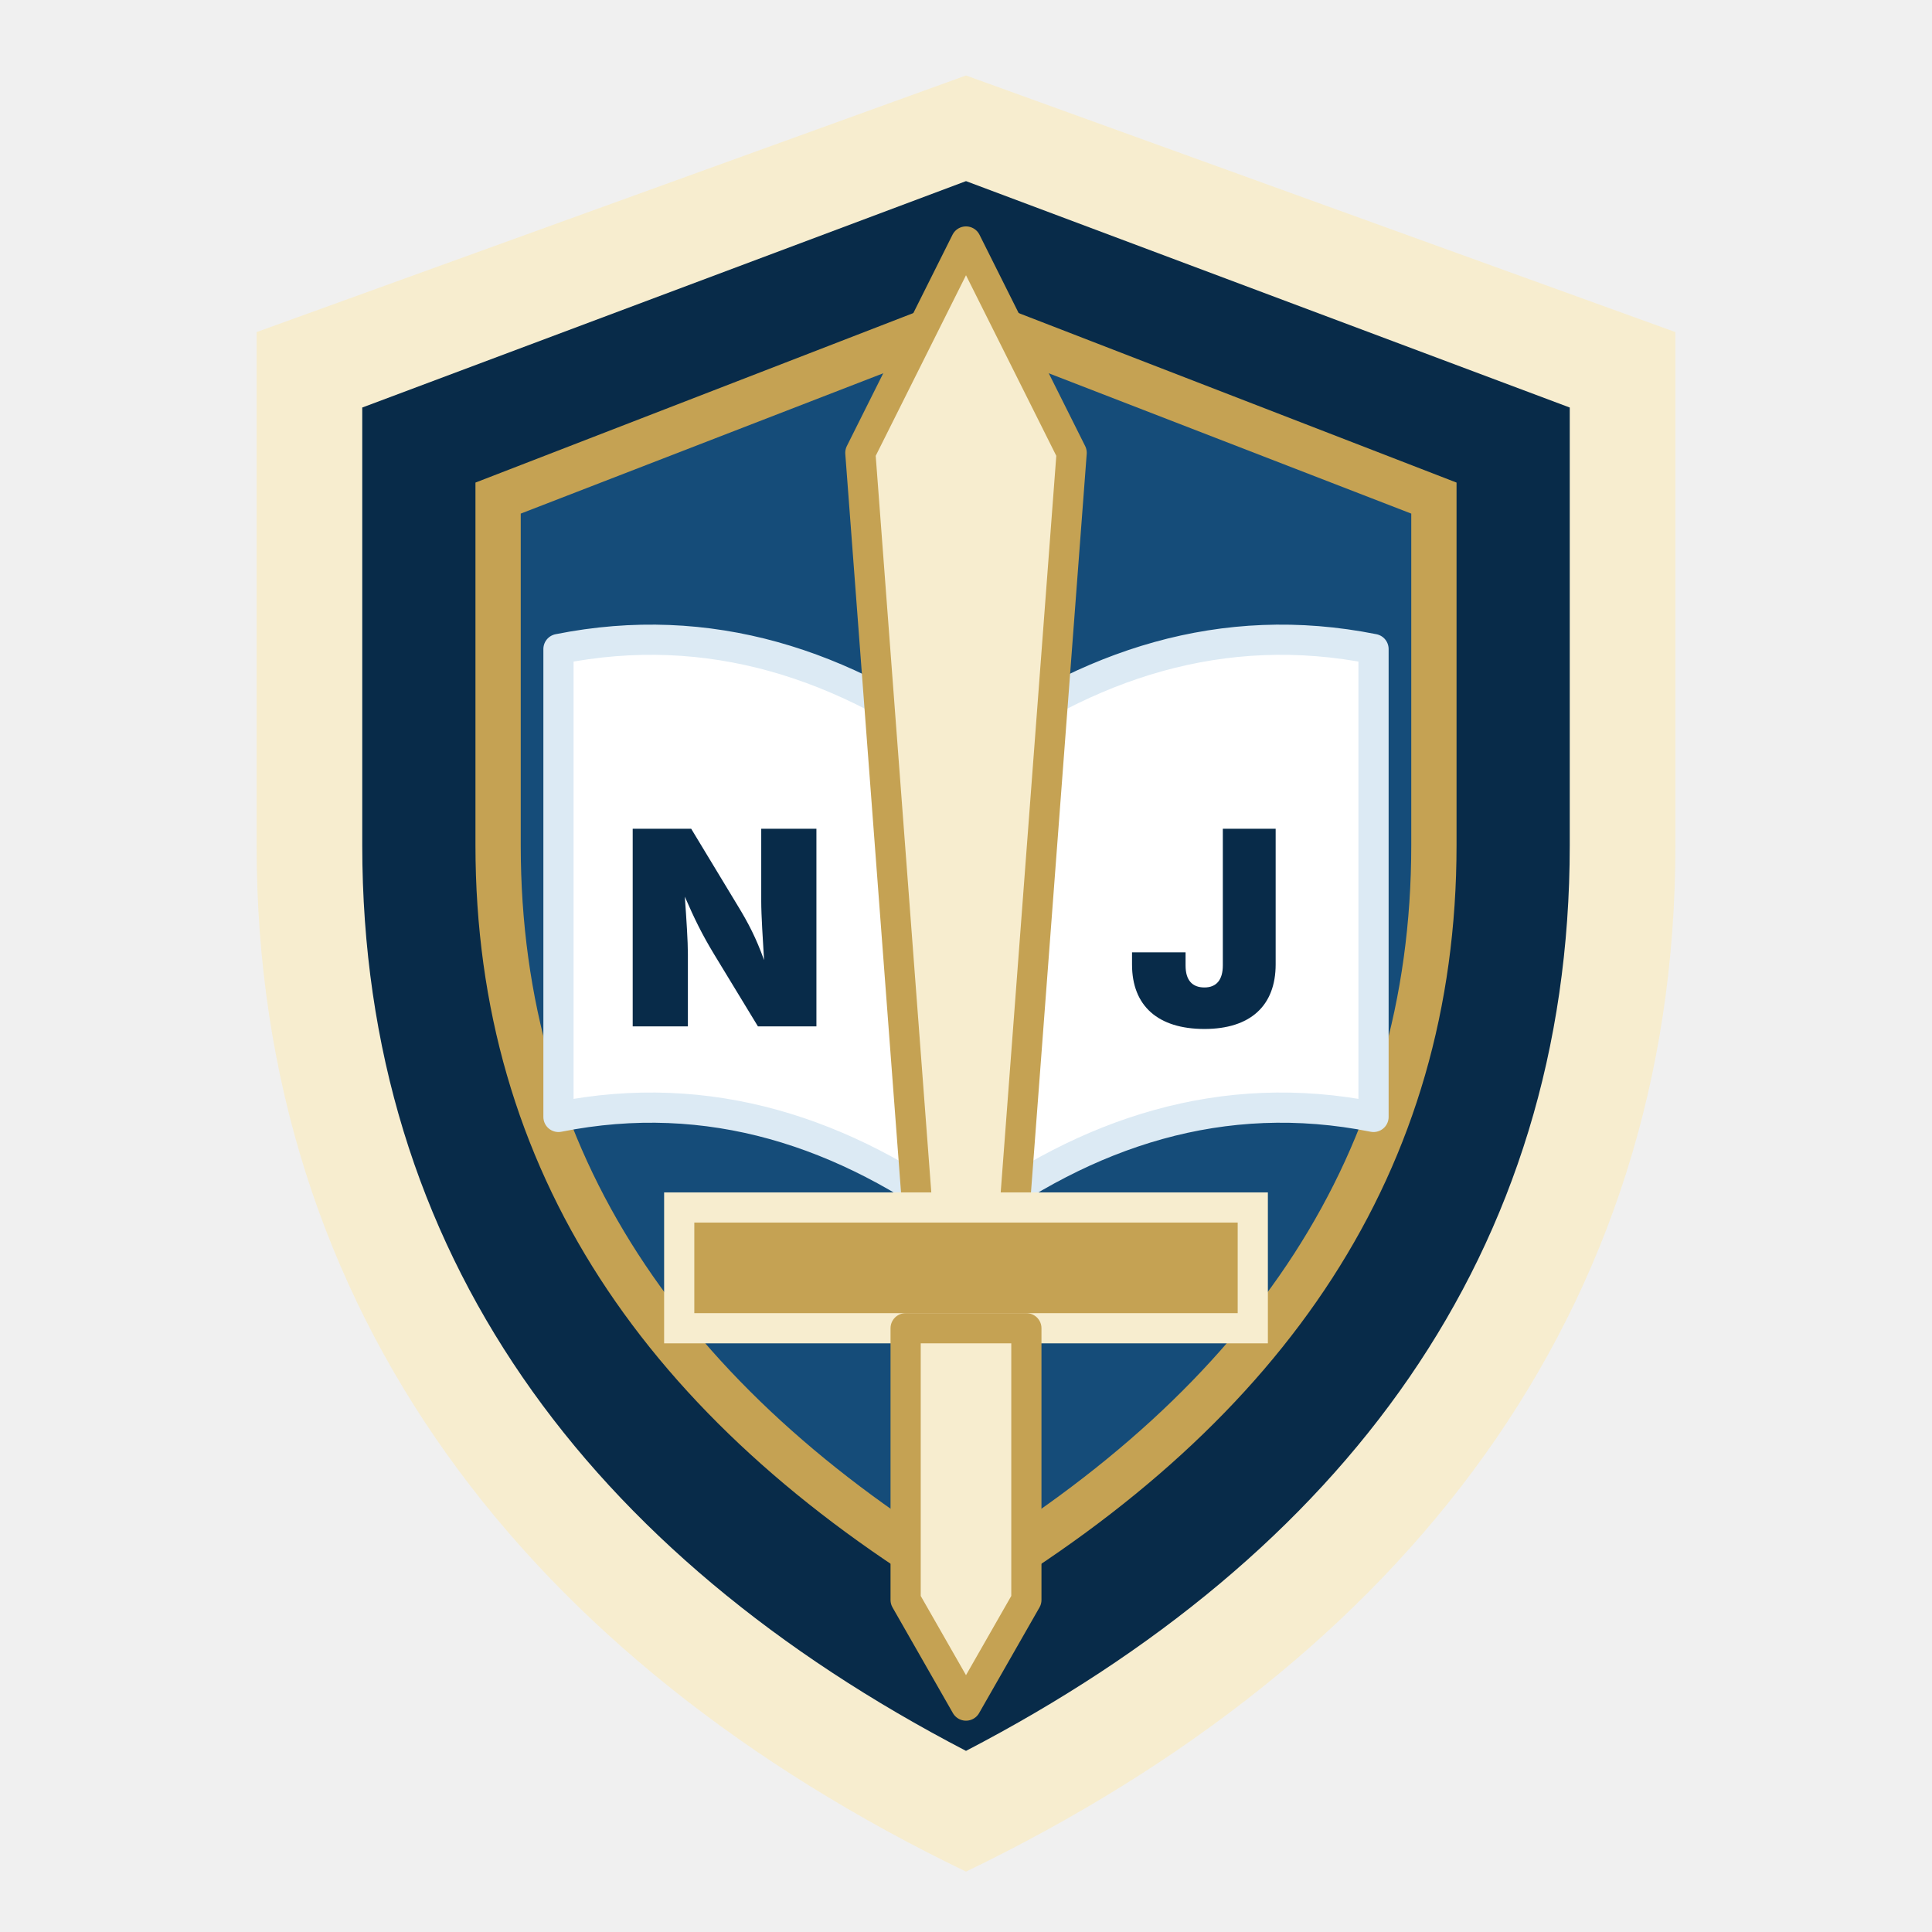
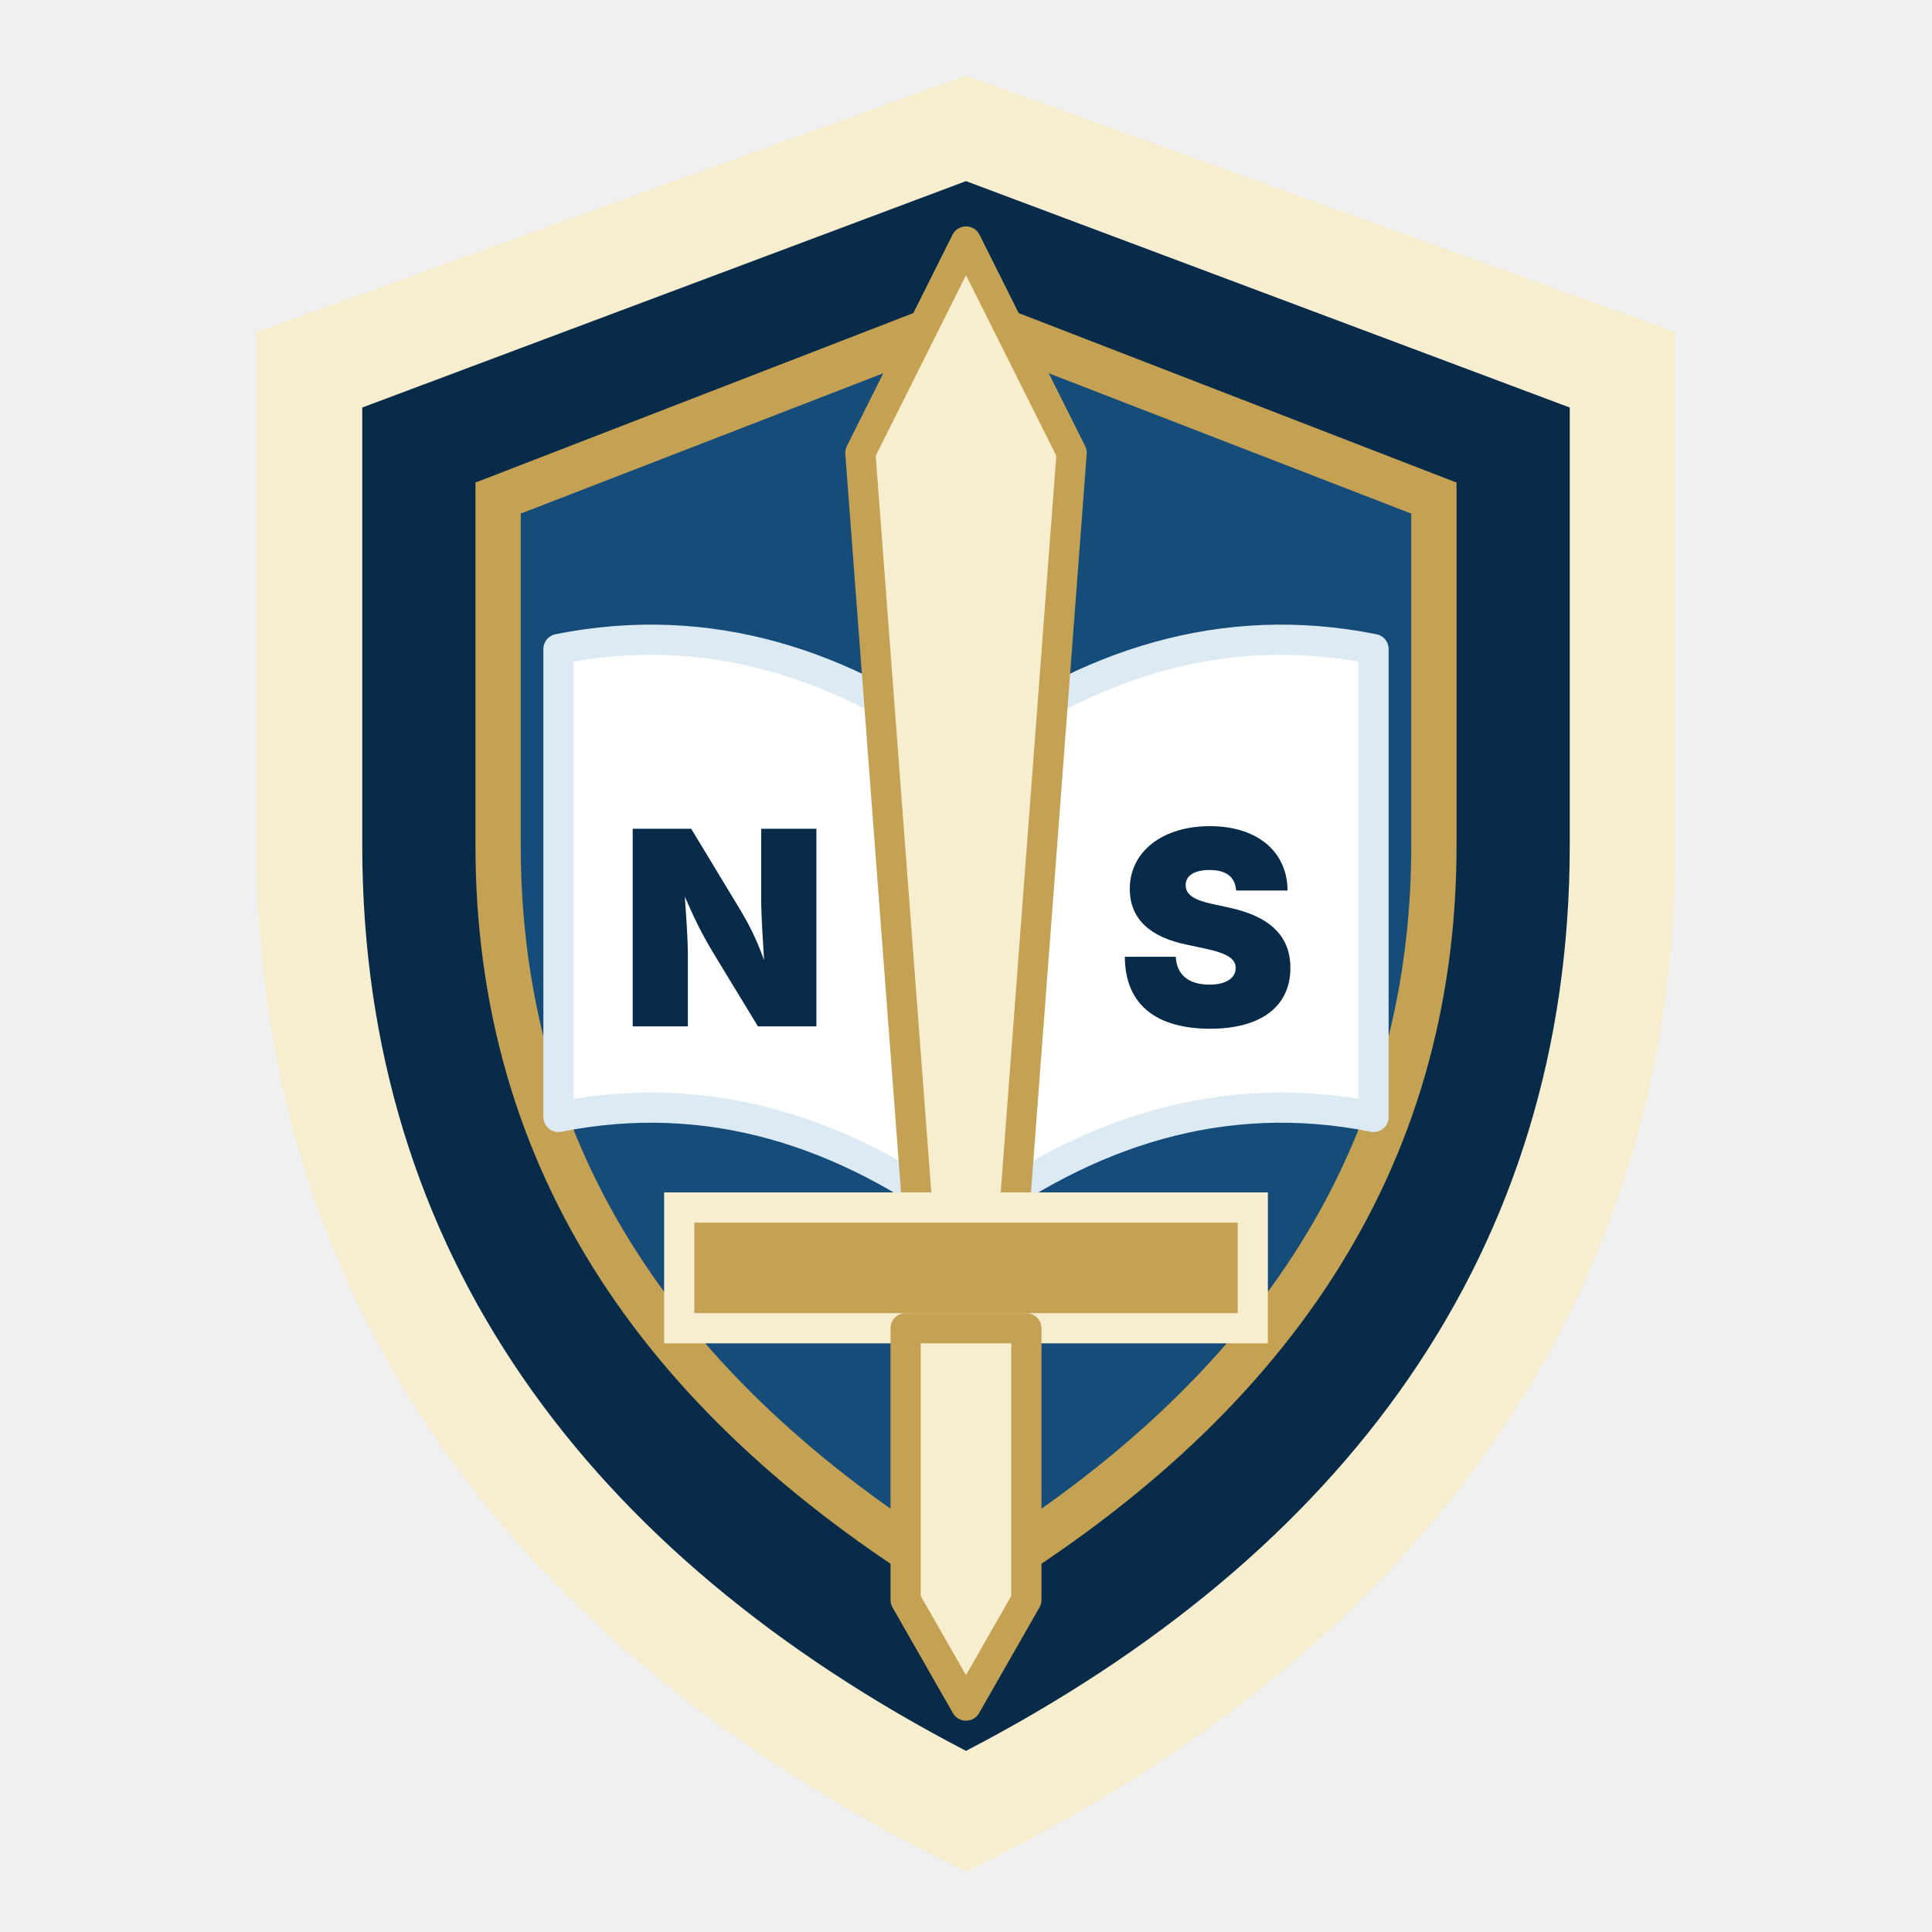
<svg xmlns="http://www.w3.org/2000/svg" viewBox="0 0 128 128" role="img" aria-labelledby="title desc">
  <path d="M64 5 111 22v34c0 31-18 54-47 68C35 110 17 87 17 56V22L64 5Z" fill="#f7edcf" />
  <path d="M64 12 104 27v29c0 27-15 47-40 60-25-13-40-33-40-60V27L64 12Z" fill="#082b49" />
  <path d="M64 21 95 33v23c0 21-11 37-31 49-20-12-31-28-31-49V33L64 21Z" fill="#154c79" stroke="#c5a253" stroke-width="3" />
  <path d="M37 43c10-2 19 1 27 7v31c-8-6-17-9-27-7V43Zm54 0c-10-2-19 1-27 7v31c8-6 17-9 27-7V43Z" fill="#ffffff" stroke="#dceaf4" stroke-width="2" stroke-linejoin="round" />
  <text x="48" y="68" text-anchor="middle" font-family="Inter,Arial,sans-serif" font-size="18" font-weight="900" fill="#082b49">N</text>
-   <text x="80" y="68" text-anchor="middle" font-family="Inter,Arial,sans-serif" font-size="18" font-weight="900" fill="#082b49">J</text>
+   <text x="80" y="68" text-anchor="middle" font-family="Inter,Arial,sans-serif" font-size="18" font-weight="900" fill="#082b49">S</text>
  <path d="m64 16 7 14-4 53h-6l-4-53 7-14Z" fill="#f7edcf" stroke="#c5a253" stroke-width="2" stroke-linejoin="round" />
  <path d="M45 80h38v8H45z" rx="4" fill="#c5a253" stroke="#f7edcf" stroke-width="2" />
  <path d="M60 88h8v18l-4 7-4-7V88Z" fill="#f7edcf" stroke="#c5a253" stroke-width="2" stroke-linejoin="round" />
</svg>
